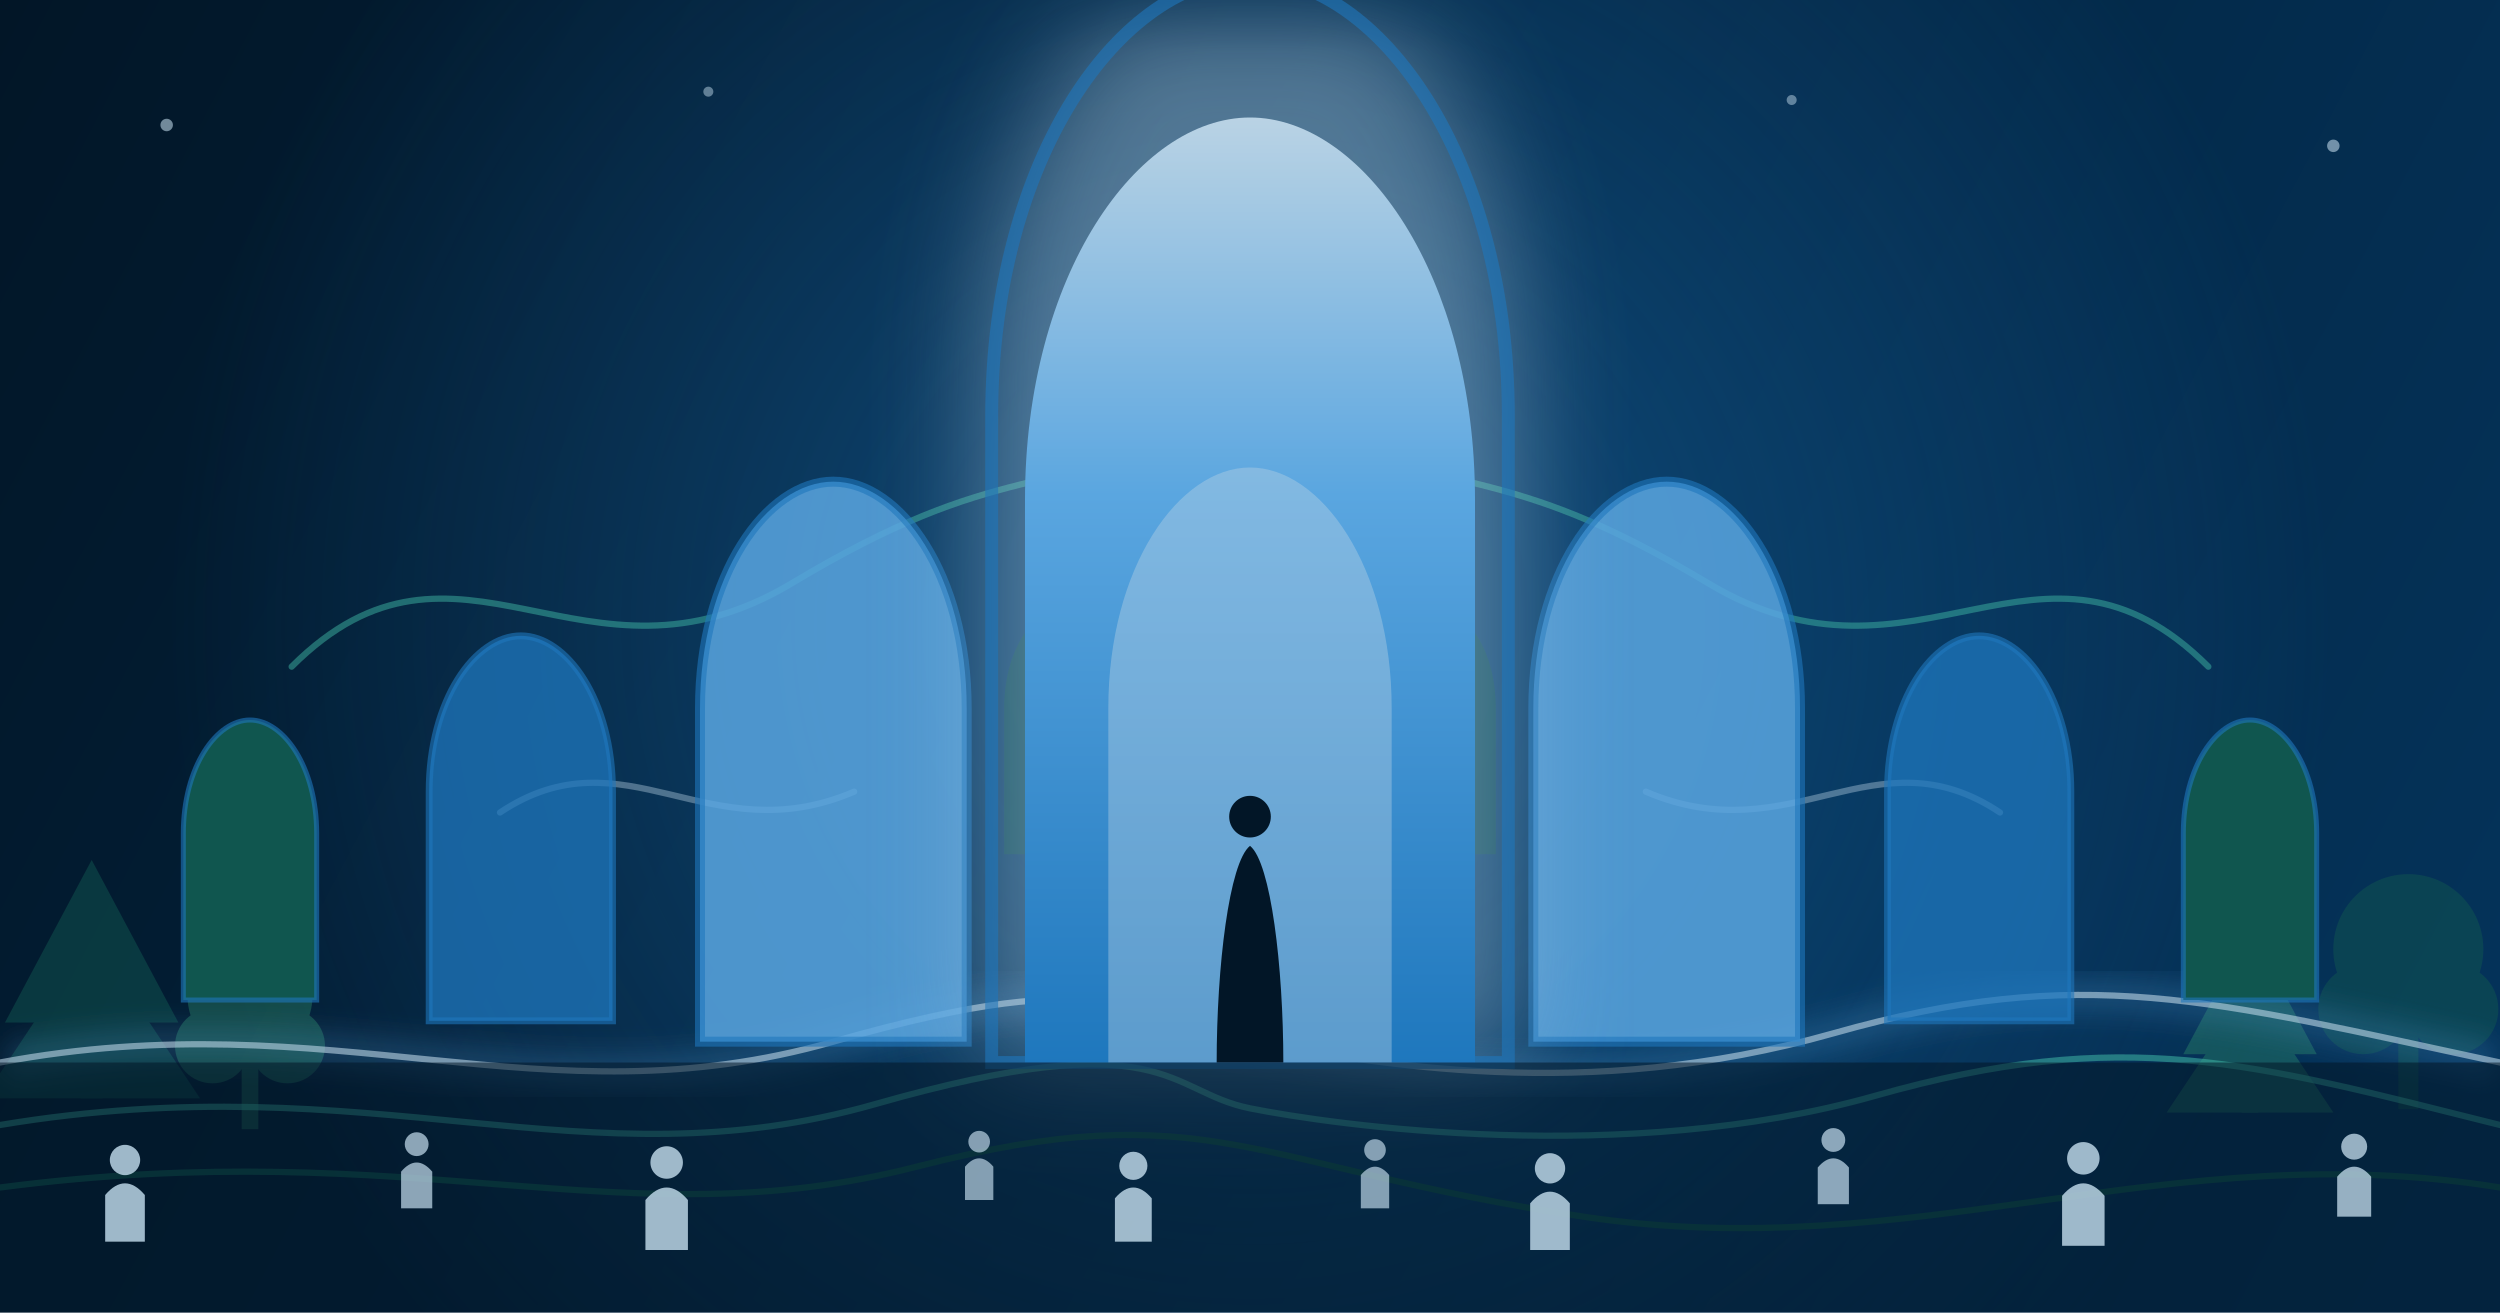
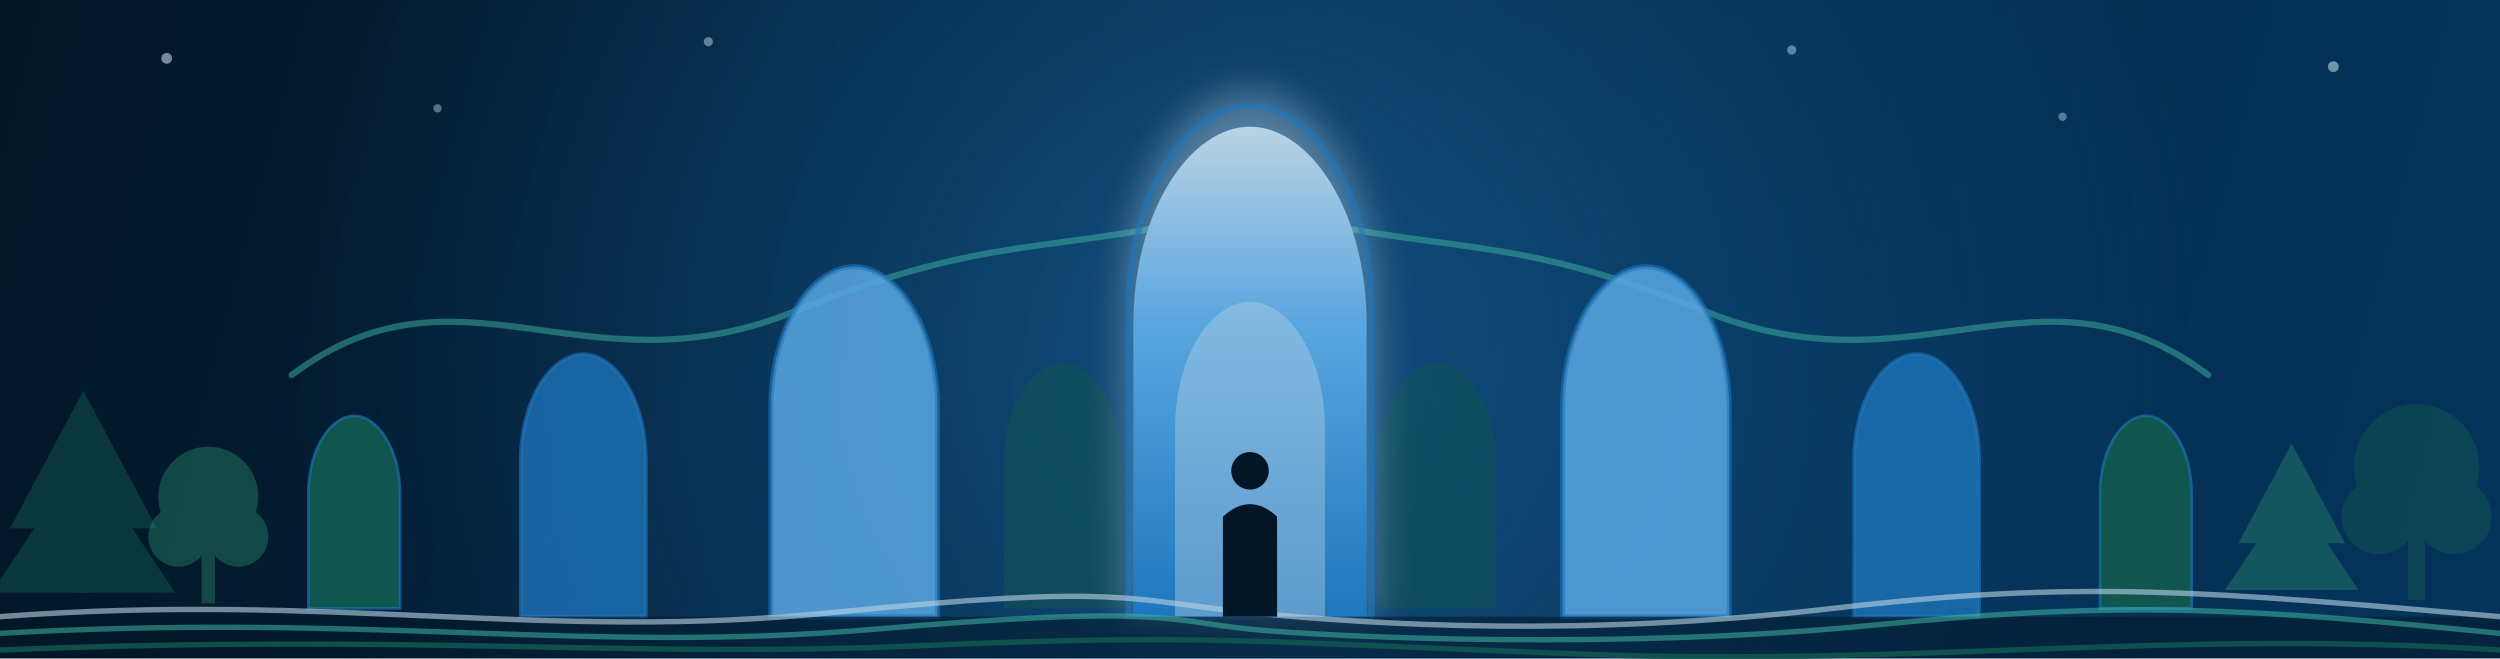
- <svg xmlns="http://www.w3.org/2000/svg" viewBox="0 0 600 315" width="600" height="315" role="img">
+ <svg xmlns="http://www.w3.org/2000/svg" viewBox="0 0 600 158" width="600" height="158" role="img">
  <defs>
-     <linearGradient id="bg" x1="0" y1="0" x2="600" y2="315" gradientUnits="userSpaceOnUse">
+     <linearGradient id="bg" x1="0" y1="0" x2="600" y2="158" gradientUnits="userSpaceOnUse">
      <stop offset="0" stop-color="#021627" />
      <stop offset="1" stop-color="#04345c" />
    </linearGradient>
    <linearGradient id="door" x1="0" y1="0" x2="0" y2="1">
      <stop offset="0" stop-color="#bad3e4" />
      <stop offset="0.4" stop-color="#5aa6e0" />
      <stop offset="1" stop-color="#1e77bd" />
    </linearGradient>
-     <radialGradient id="glow" cx="300" cy="150" r="260" gradientUnits="userSpaceOnUse">
+     <radialGradient id="glow" cx="300" cy="85" r="230" gradientUnits="userSpaceOnUse">
      <stop offset="0" stop-color="#1e77bd" stop-opacity="0.5" />
      <stop offset="1" stop-color="#1e77bd" stop-opacity="0" />
    </radialGradient>
    <filter id="blur" x="-30%" y="-30%" width="160%" height="160%">
-       <feGaussianBlur stdDeviation="4" />
+       <feGaussianBlur stdDeviation="3" />
    </filter>
    <path id="d" d="M-20 0V-50C-20 -70 -10 -84 0 -84C10 -84 20 -70 20 -50V0Z" />
    <g id="pine">
      <rect x="-2" y="0" width="4" height="22" />
      <path d="M-16 8L0 -22L16 8Z" />
      <path d="M-20 22L0 -8L20 22Z" />
    </g>
    <g id="blob">
      <rect x="-2" y="0" width="4" height="26" />
      <circle cx="0" cy="-6" r="15" />
      <circle cx="-9" cy="6" r="9" />
      <circle cx="9" cy="6" r="9" />
    </g>
-     <g id="p">
-       <circle cx="0" cy="-14" r="2.6" />
-       <path d="M-3.4 0V-8Q0 -12 3.4 -8V0Z" />
-     </g>
  </defs>
-   <rect width="600" height="315" fill="url(#bg)" />
-   <circle cx="300" cy="150" r="260" fill="url(#glow)" />
+   <rect width="600" height="158" fill="url(#bg)" />
+   <circle cx="300" cy="85" r="230" fill="url(#glow)" />
  <g fill="#bad3e4">
-     <circle cx="40" cy="30" r="1.5" opacity="0.6" />
-     <circle cx="560" cy="35" r="1.5" opacity="0.6" />
-     <circle cx="170" cy="22" r="1.2" opacity="0.5" />
-     <circle cx="430" cy="24" r="1.2" opacity="0.5" />
+     <circle cx="40" cy="14" r="1.3" opacity="0.6" />
+     <circle cx="560" cy="16" r="1.3" opacity="0.6" />
+     <circle cx="170" cy="10" r="1.1" opacity="0.5" />
+     <circle cx="430" cy="12" r="1.1" opacity="0.5" />
+     <circle cx="105" cy="26" r="1" opacity="0.45" />
+     <circle cx="495" cy="28" r="1" opacity="0.45" />
  </g>
  <g fill="#10564f" opacity="0.5">
-     <use href="#pine" transform="translate(22 235) scale(1.3)" />
-     <use href="#blob" transform="translate(578 235) scale(1.2)" />
+     <use href="#pine" transform="translate(20 118) scale(1.1)" />
+     <use href="#blob" transform="translate(580 118) scale(1)" />
  </g>
  <g fill="#2e8b6a" opacity="0.4">
-     <use href="#blob" transform="translate(60 245) scale(1)" />
-     <use href="#pine" transform="translate(540 245) scale(1)" />
-   </g>
-   <g fill="none" stroke-linecap="round" filter="url(#blur)">
-     <path d="M0 255C80 240 130 270 200 250S270 245 300 250S380 265 440 248S530 240 600 255" stroke="#5aa6e0" stroke-width="4" stroke-opacity="0.45" />
+     <use href="#blob" transform="translate(50 124) scale(0.8)" />
+     <use href="#pine" transform="translate(550 124) scale(0.8)" />
  </g>
  <g fill="none" stroke-linecap="round" stroke-width="1.5">
-     <path d="M0 255C80 240 130 270 200 250S270 245 300 250S380 265 440 248S530 240 600 255" stroke="#bad3e4" stroke-opacity="0.6" />
-     <path d="M0 270C90 255 140 285 210 265S280 262 300 266S390 280 450 263S540 255 600 270" stroke="#3fb5a3" stroke-opacity="0.55" />
-     <path d="M0 285C100 272 150 298 220 280S300 280 380 292S520 272 600 285" stroke="#10564f" stroke-opacity="0.9" />
-     <path d="M70 160C110 120 140 170 190 140S250 120 300 100" stroke="#3fb5a3" stroke-opacity="0.5" />
-     <path d="M530 160C490 120 460 170 410 140S350 120 300 100" stroke="#3fb5a3" stroke-opacity="0.5" />
-     <path d="M120 195C150 175 170 205 205 190" stroke="#bad3e4" stroke-opacity="0.4" />
-     <path d="M480 195C450 175 430 205 395 190" stroke="#bad3e4" stroke-opacity="0.4" />
+     <path d="M70 90C110 60 140 95 190 75S250 62 300 50" stroke="#3fb5a3" stroke-opacity="0.5" />
+     <path d="M530 90C490 60 460 95 410 75S350 62 300 50" stroke="#3fb5a3" stroke-opacity="0.5" />
  </g>
  <g fill="#1e77bd" opacity="0.5">
-     <use href="#d" transform="translate(255 205) scale(0.7)" fill="#10564f" />
-     <use href="#d" transform="translate(345 205) scale(0.7)" fill="#10564f" />
+     <use href="#d" transform="translate(255 146) scale(0.7)" fill="#10564f" />
+     <use href="#d" transform="translate(345 146) scale(0.7)" fill="#10564f" />
  </g>
-   <g stroke-width="1.5" stroke="#1e77bd" stroke-opacity="0.6">
-     <use href="#d" transform="translate(60 240) scale(0.8)" fill="#10564f" />
-     <use href="#d" transform="translate(540 240) scale(0.8)" fill="#10564f" />
-     <use href="#d" transform="translate(125 245) scale(1.1)" fill="#1e77bd" fill-opacity="0.75" />
-     <use href="#d" transform="translate(475 245) scale(1.1)" fill="#1e77bd" fill-opacity="0.75" />
-     <use href="#d" transform="translate(200 250) scale(1.6)" fill="#5aa6e0" fill-opacity="0.85" />
-     <use href="#d" transform="translate(400 250) scale(1.6)" fill="#5aa6e0" fill-opacity="0.85" />
+   <g stroke-width="1.2" stroke="#1e77bd" stroke-opacity="0.6">
+     <use href="#d" transform="translate(85 146) scale(0.55)" fill="#10564f" />
+     <use href="#d" transform="translate(515 146) scale(0.55)" fill="#10564f" />
+     <use href="#d" transform="translate(140 148) scale(0.75)" fill="#1e77bd" fill-opacity="0.75" />
+     <use href="#d" transform="translate(460 148) scale(0.75)" fill="#1e77bd" fill-opacity="0.75" />
+     <use href="#d" transform="translate(205 148) scale(1)" fill="#5aa6e0" fill-opacity="0.85" />
+     <use href="#d" transform="translate(395 148) scale(1)" fill="#5aa6e0" fill-opacity="0.85" />
  </g>
-   <use href="#d" transform="translate(300 255) scale(3.2)" fill="#bad3e4" opacity="0.4" filter="url(#blur)" />
-   <use href="#d" transform="translate(300 255) scale(3.1)" fill="none" stroke="#1e77bd" stroke-opacity="0.6" stroke-width="1" />
-   <use href="#d" transform="translate(300 255) scale(2.7)" fill="url(#door)" />
-   <use href="#d" transform="translate(300 255) scale(1.7)" fill="#bad3e4" opacity="0.4" />
+   <use href="#d" transform="translate(300 148) scale(1.5)" fill="#bad3e4" opacity="0.4" filter="url(#blur)" />
+   <use href="#d" transform="translate(300 148) scale(1.46)" fill="none" stroke="#1e77bd" stroke-opacity="0.6" stroke-width="1" />
+   <use href="#d" transform="translate(300 148) scale(1.4)" fill="url(#door)" />
+   <use href="#d" transform="translate(300 148) scale(0.9)" fill="#bad3e4" opacity="0.4" />
+   <rect x="0" y="148" width="600" height="10" fill="#021627" opacity="0.55" />
+   <g fill="none" stroke-linecap="round" stroke-width="1.3">
+     <path d="M0 148C80 142 130 154 200 147S270 144 300 147S380 153 440 146S530 142 600 148" stroke="#bad3e4" stroke-opacity="0.6" />
+     <path d="M0 152C90 147 140 157 210 151S280 149 300 151S390 156 450 150S540 146 600 152" stroke="#3fb5a3" stroke-opacity="0.55" />
+     <path d="M0 156C100 152 150 158 220 155S300 154 380 157S520 151 600 156" stroke="#10564f" stroke-opacity="0.9" />
+   </g>
  <g fill="#021627">
-     <circle cx="300" cy="196" r="5" />
-     <path d="M292 255C292 232 295 207 300 203C305 207 308 232 308 255Z" />
-   </g>
-   <rect x="0" y="255" width="600" height="60" fill="#021627" opacity="0.55" />
-   <g fill="#bad3e4">
-     <use href="#p" transform="translate(30 298) scale(1.4)" opacity="0.85" />
-     <use href="#p" transform="translate(100 290) scale(1.1)" opacity="0.75" />
-     <use href="#p" transform="translate(160 300) scale(1.5)" opacity="0.85" />
-     <use href="#p" transform="translate(235 288) scale(1)" opacity="0.7" />
-     <use href="#p" transform="translate(272 298) scale(1.3)" opacity="0.85" />
-     <use href="#p" transform="translate(330 290) scale(1)" opacity="0.7" />
-     <use href="#p" transform="translate(372 300) scale(1.4)" opacity="0.85" />
-     <use href="#p" transform="translate(440 289) scale(1.1)" opacity="0.75" />
-     <use href="#p" transform="translate(500 299) scale(1.5)" opacity="0.85" />
-     <use href="#p" transform="translate(565 292) scale(1.2)" opacity="0.8" />
+     <circle cx="300" cy="113" r="4.5" />
+     <path d="M293.500 148V124Q300 118 306.500 124V148Z" />
  </g>
</svg>
